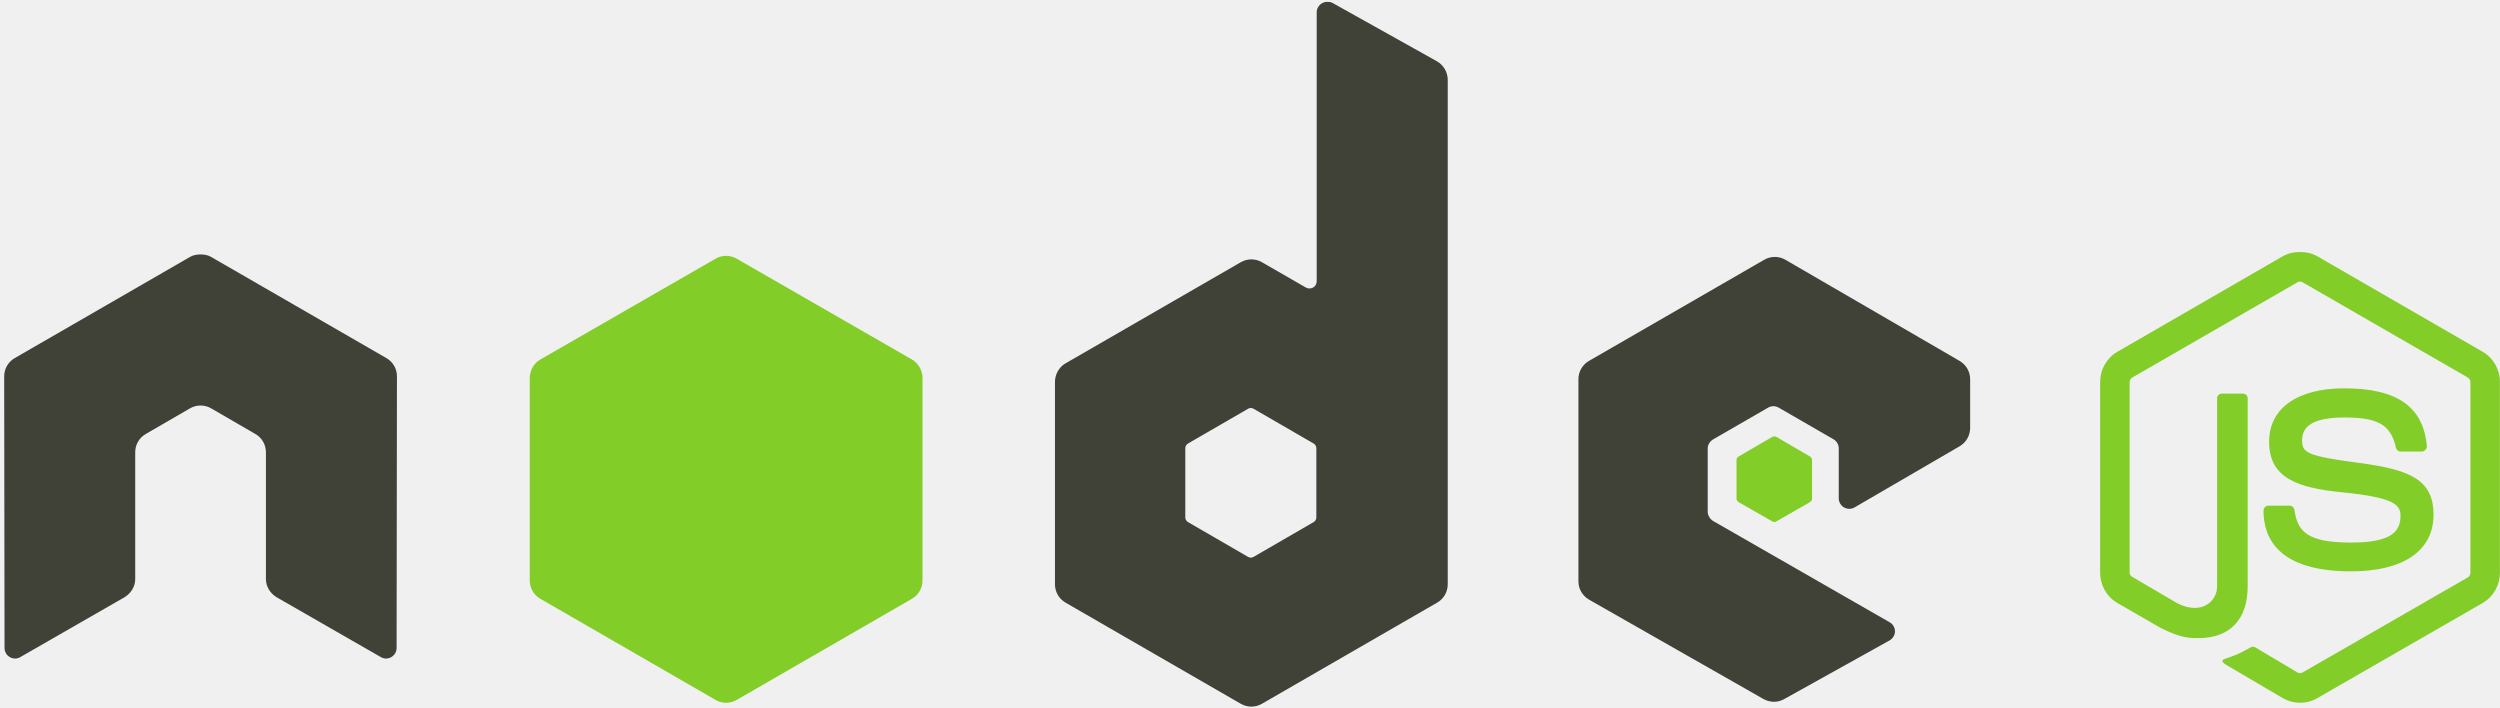
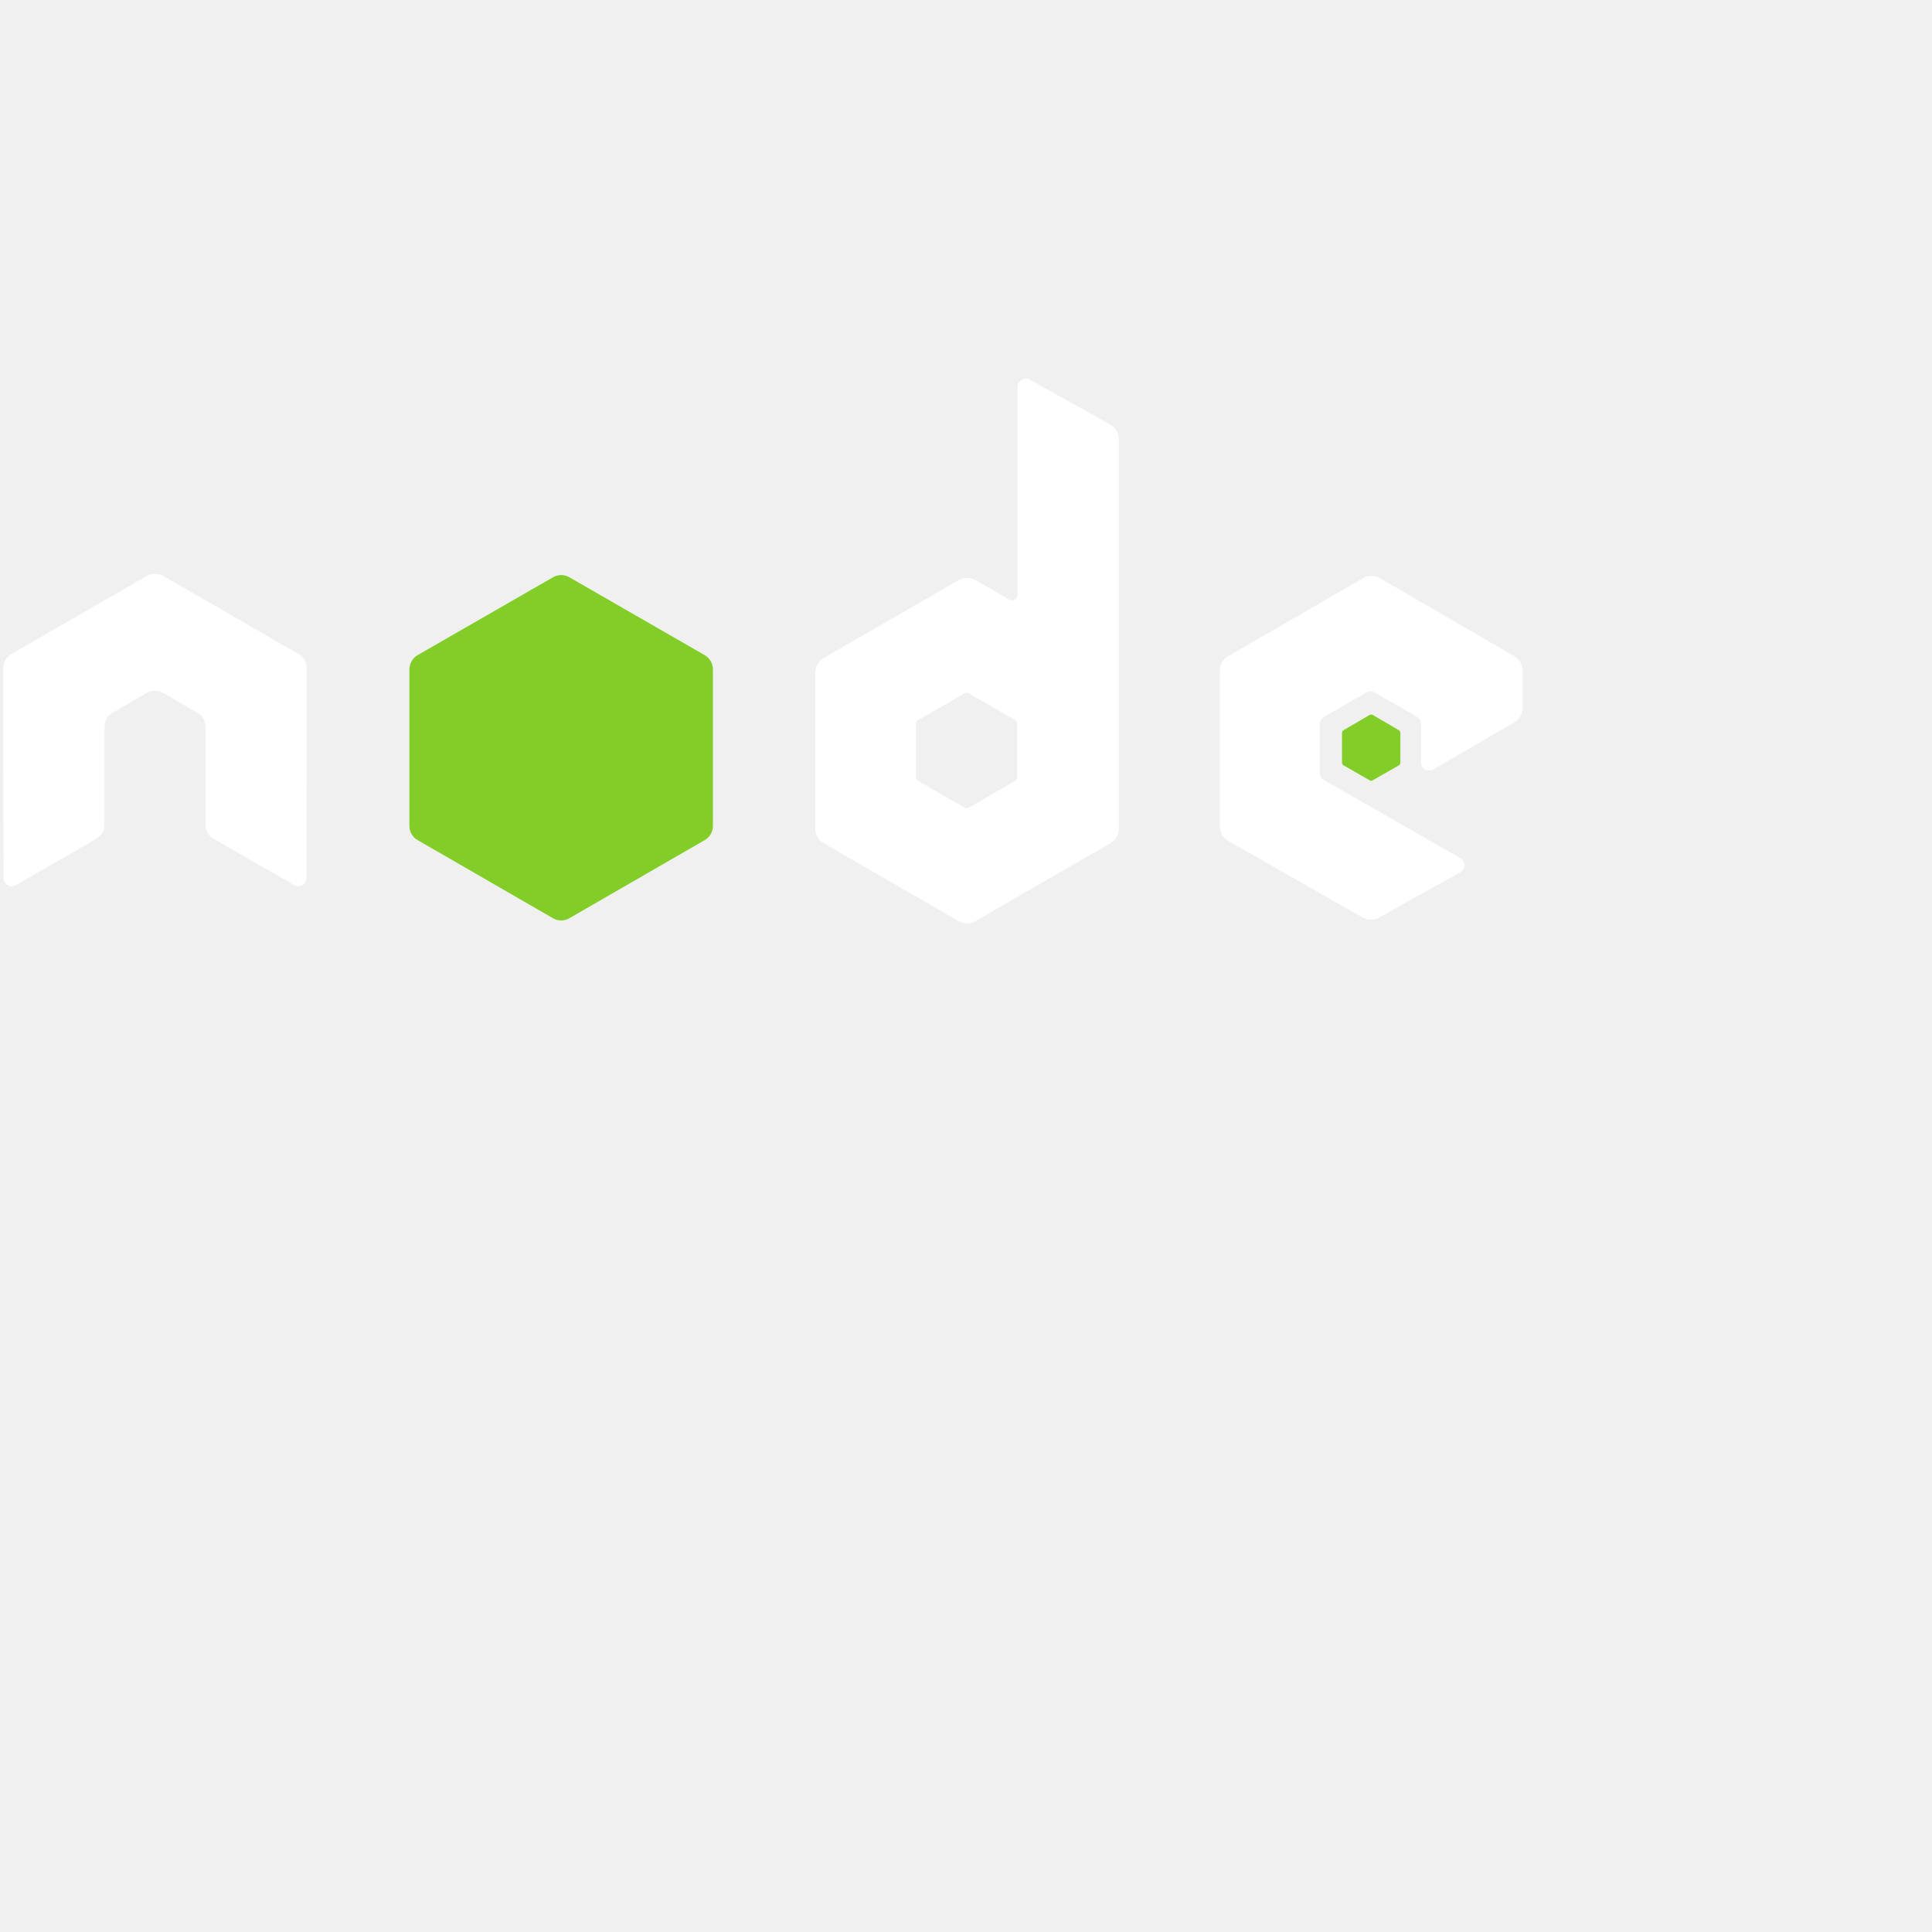
- <svg xmlns="http://www.w3.org/2000/svg" width="2500" height="708" viewBox="0 0 512 145" preserveAspectRatio="xMinYMin meet">
-   <g fill="#83CD29">
-     <path d="M471.05 51.611c-1.244 0-2.454.257-3.525.863l-33.888 19.57c-2.193 1.264-3.526 3.65-3.526 6.189v39.069c0 2.537 1.333 4.92 3.526 6.187l8.85 5.109c4.3 2.119 5.885 2.086 7.842 2.086 6.366 0 10.001-3.863 10.001-10.576V81.542c0-.545-.472-.935-1.007-.935h-4.245c-.544 0-1.007.39-1.007.935v38.566c0 2.975-3.1 5.968-8.13 3.453l-9.21-5.396c-.326-.177-.576-.49-.576-.863v-39.07c0-.37.247-.747.576-.935L470.547 57.8a.998.998 0 0 1 1.007 0l33.817 19.498c.322.194.576.553.576.936v39.069c0 .373-.188.755-.504.935l-33.889 19.498c-.29.173-.69.173-1.007 0l-8.706-5.18a.905.905 0 0 0-.863 0c-2.403 1.362-2.855 1.52-5.109 2.302-.555.194-1.398.495.288 1.44l11.368 6.69a6.995 6.995 0 0 0 3.526.936 6.949 6.949 0 0 0 3.525-.935l33.889-19.499c2.193-1.275 3.525-3.65 3.525-6.187v-39.07c0-2.538-1.332-4.92-3.525-6.187l-33.889-19.57c-1.062-.607-2.28-.864-3.525-.864z" />
-     <path d="M480.116 79.528c-9.65 0-15.397 4.107-15.397 10.937 0 7.408 5.704 9.444 14.966 10.36 11.08 1.085 11.943 2.712 11.943 4.893 0 3.783-3.016 5.396-10.144 5.396-8.957 0-10.925-2.236-11.584-6.691-.078-.478-.447-.864-.936-.864h-4.389c-.54 0-1.007.466-1.007 1.008 0 5.703 3.102 12.447 17.916 12.447 10.723 0 16.908-4.209 16.908-11.584 0-7.31-4.996-9.273-15.398-10.648-10.51-1.391-11.512-2.072-11.512-4.533 0-2.032.85-4.75 8.634-4.75 6.954 0 9.524 1.5 10.577 6.189.092.44.48.791.935.791h4.39c.27 0 .532-.166.719-.36.184-.207.314-.44.288-.719-.68-8.074-6.064-11.872-16.909-11.872z" />
-   </g>
-   <path d="M271.821.383a2.181 2.181 0 0 0-1.08.287 2.18 2.18 0 0 0-1.079 1.871v55.042c0 .54-.251 1.024-.719 1.295a1.501 1.501 0 0 1-1.511 0l-8.994-5.18a4.31 4.31 0 0 0-4.317 0l-35.903 20.721c-1.342.775-2.158 2.264-2.158 3.814v41.443c0 1.548.817 2.966 2.158 3.741l35.903 20.722a4.3 4.3 0 0 0 4.317 0l35.903-20.722a4.308 4.308 0 0 0 2.159-3.741V16.356a4.386 4.386 0 0 0-2.23-3.814L272.9.598c-.335-.187-.707-.22-1.079-.215zM40.861 52.115c-.684.027-1.328.147-1.942.503L3.015 73.34a4.3 4.3 0 0 0-2.158 3.741L.929 132.7c0 .773.399 1.492 1.079 1.87a2.096 2.096 0 0 0 2.159 0l21.297-12.231c1.349-.802 2.23-2.196 2.23-3.742V92.623c0-1.55.815-2.972 2.159-3.742l9.065-5.252a4.251 4.251 0 0 1 2.159-.576c.74 0 1.5.185 2.158.576l9.066 5.252a4.296 4.296 0 0 1 2.159 3.742v25.973c0 1.546.89 2.95 2.23 3.742l21.297 12.232a2.096 2.096 0 0 0 2.159 0 2.164 2.164 0 0 0 1.08-1.871l.07-55.618a4.28 4.28 0 0 0-2.158-3.741L43.235 52.618c-.607-.356-1.253-.475-1.942-.503h-.432zm322.624.503c-.75 0-1.485.19-2.158.576l-35.903 20.722a4.306 4.306 0 0 0-2.159 3.741V119.1c0 1.559.878 2.971 2.23 3.742l35.616 20.29c1.315.75 2.921.807 4.245.07l21.585-12.015c.685-.38 1.148-1.09 1.151-1.87a2.126 2.126 0 0 0-1.079-1.871l-36.119-20.722c-.676-.386-1.151-1.167-1.151-1.943v-12.95c0-.775.48-1.485 1.151-1.871l11.224-6.476a2.155 2.155 0 0 1 2.159 0L375.5 89.96a2.152 2.152 0 0 1 1.08 1.87v10.217a2.15 2.15 0 0 0 1.079 1.87c.673.389 1.487.39 2.158 0L401.331 91.4a4.325 4.325 0 0 0 2.159-3.742v-10c0-1.545-.82-2.966-2.159-3.742l-35.687-20.722a4.279 4.279 0 0 0-2.159-.575zm-107.35 30.939c.188 0 .408.046.576.143l12.304 7.123c.334.193.576.55.576.935v14.246c0 .387-.24.743-.576.936l-12.304 7.123a1.088 1.088 0 0 1-1.079 0l-12.303-7.123c-.335-.194-.576-.549-.576-.936V91.758c0-.386.242-.74.576-.935l12.303-7.122a.948.948 0 0 1 .504-.143v-.001z" fill="#404137" />
+ <svg xmlns="http://www.w3.org/2000/svg" width="100" height="100" viewBox="0 -100 512 145" style="display: block; margin: 0 auto;" preserveAspectRatio="xMinYMin meet">
+   <path d="M271.821.383a2.181 2.181 0 0 0-1.08.287 2.18 2.18 0 0 0-1.079 1.871v55.042c0 .54-.251 1.024-.719 1.295a1.501 1.501 0 0 1-1.511 0l-8.994-5.18a4.31 4.31 0 0 0-4.317 0l-35.903 20.721c-1.342.775-2.158 2.264-2.158 3.814v41.443c0 1.548.817 2.966 2.158 3.741l35.903 20.722a4.3 4.3 0 0 0 4.317 0l35.903-20.722a4.308 4.308 0 0 0 2.159-3.741V16.356a4.386 4.386 0 0 0-2.23-3.814L272.9.598c-.335-.187-.707-.22-1.079-.215zM40.861 52.115c-.684.027-1.328.147-1.942.503L3.015 73.34a4.3 4.3 0 0 0-2.158 3.741L.929 132.7c0 .773.399 1.492 1.079 1.87a2.096 2.096 0 0 0 2.159 0l21.297-12.231c1.349-.802 2.23-2.196 2.23-3.742V92.623c0-1.55.815-2.972 2.159-3.742l9.065-5.252a4.251 4.251 0 0 1 2.159-.576c.74 0 1.5.185 2.158.576l9.066 5.252a4.296 4.296 0 0 1 2.159 3.742v25.973c0 1.546.89 2.95 2.23 3.742l21.297 12.232a2.096 2.096 0 0 0 2.159 0 2.164 2.164 0 0 0 1.08-1.871l.07-55.618a4.28 4.28 0 0 0-2.158-3.741L43.235 52.618c-.607-.356-1.253-.475-1.942-.503h-.432zm322.624.503c-.75 0-1.485.19-2.158.576l-35.903 20.722a4.306 4.306 0 0 0-2.159 3.741V119.1c0 1.559.878 2.971 2.23 3.742l35.616 20.29c1.315.75 2.921.807 4.245.07l21.585-12.015c.685-.38 1.148-1.09 1.151-1.87a2.126 2.126 0 0 0-1.079-1.871l-36.119-20.722c-.676-.386-1.151-1.167-1.151-1.943v-12.95c0-.775.48-1.485 1.151-1.871l11.224-6.476a2.155 2.155 0 0 1 2.159 0L375.5 89.96a2.152 2.152 0 0 1 1.08 1.87v10.217a2.15 2.15 0 0 0 1.079 1.87c.673.389 1.487.39 2.158 0L401.331 91.4a4.325 4.325 0 0 0 2.159-3.742v-10c0-1.545-.82-2.966-2.159-3.742l-35.687-20.722a4.279 4.279 0 0 0-2.159-.575zm-107.35 30.939c.188 0 .408.046.576.143l12.304 7.123c.334.193.576.55.576.935v14.246c0 .387-.24.743-.576.936l-12.304 7.123a1.088 1.088 0 0 1-1.079 0l-12.303-7.123c-.335-.194-.576-.549-.576-.936V91.758c0-.386.242-.74.576-.935l12.303-7.122a.948.948 0 0 1 .504-.143v-.001z" fill="#fff" />
  <path d="M148.714 52.402c-.748 0-1.488.19-2.158.576l-35.903 20.65c-1.343.773-2.159 2.265-2.159 3.813v41.443c0 1.55.817 2.966 2.159 3.742l35.903 20.721a4.297 4.297 0 0 0 4.317 0l35.903-20.721a4.308 4.308 0 0 0 2.158-3.742V77.441c0-1.55-.816-3.04-2.158-3.813l-35.903-20.65a4.297 4.297 0 0 0-2.159-.576zM363.413 89.385c-.143 0-.302 0-.431.072l-6.907 4.029a.84.84 0 0 0-.432.72v7.914c0 .298.172.571.432.72l6.907 3.957c.259.15.535.15.791 0l6.907-3.958a.846.846 0 0 0 .432-.719v-7.915a.846.846 0 0 0-.432-.719l-6.907-4.03c-.128-.075-.216-.07-.36-.07z" fill="#83CD29" />
</svg>
